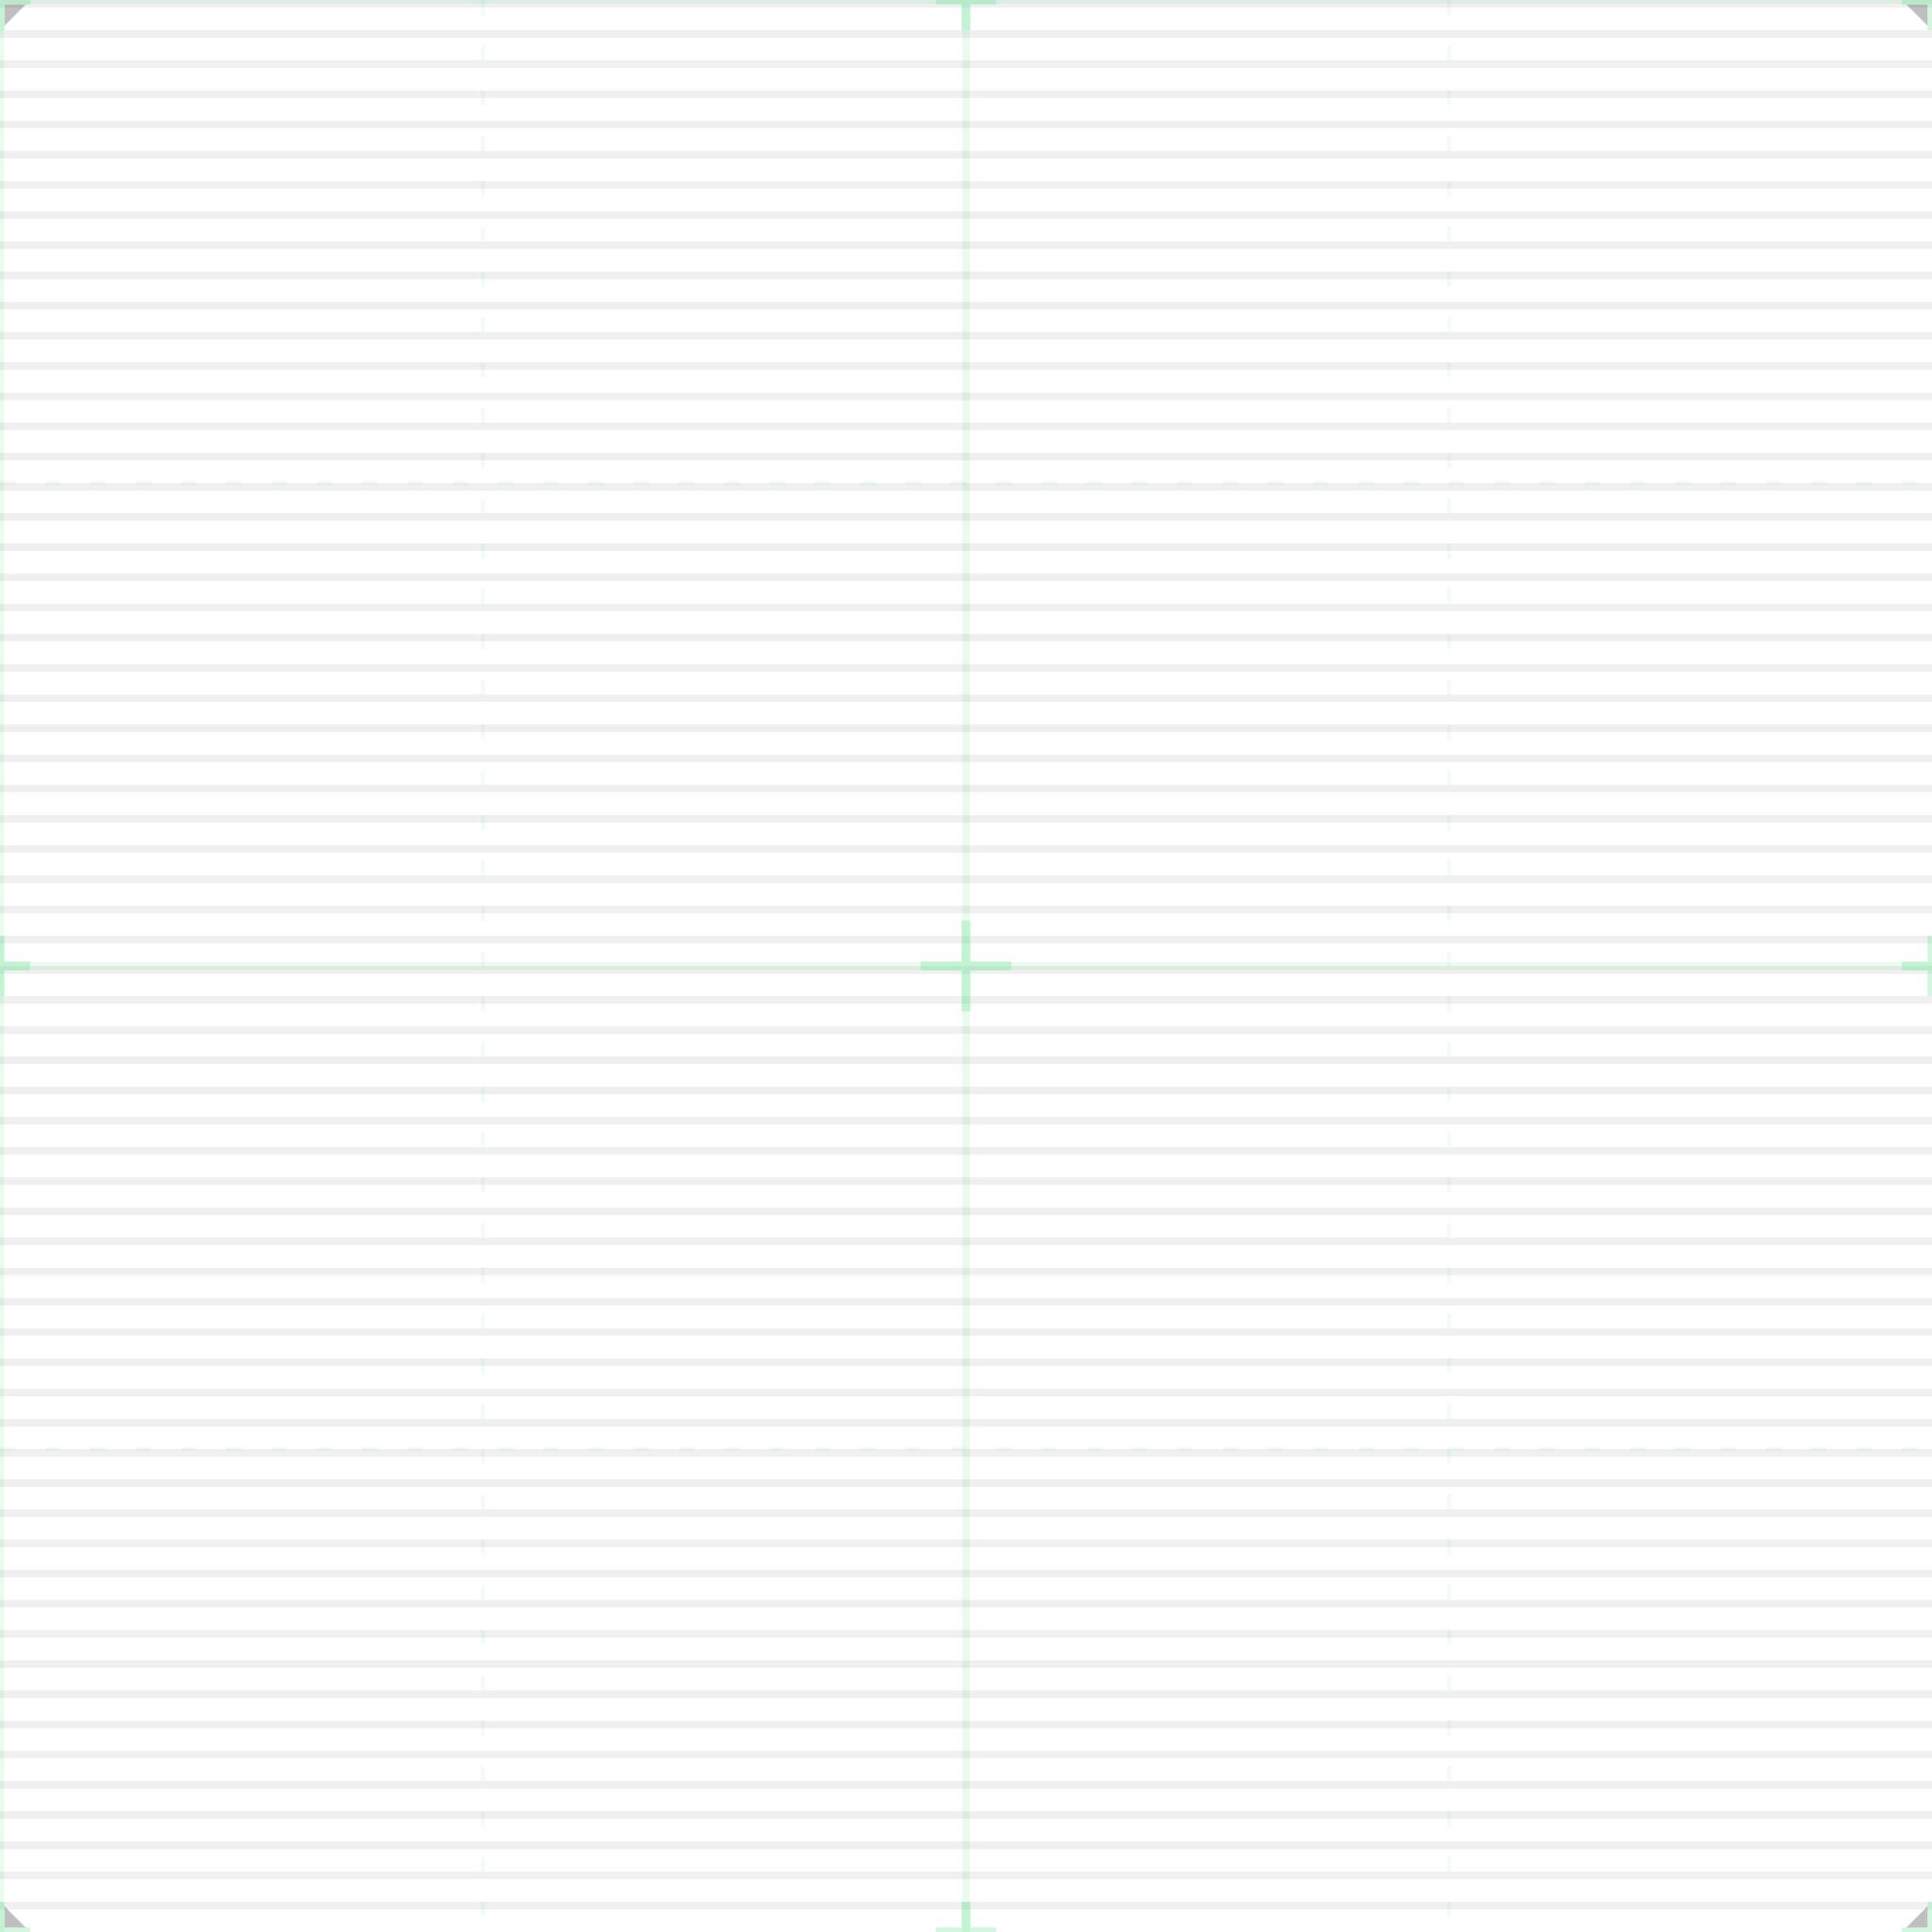
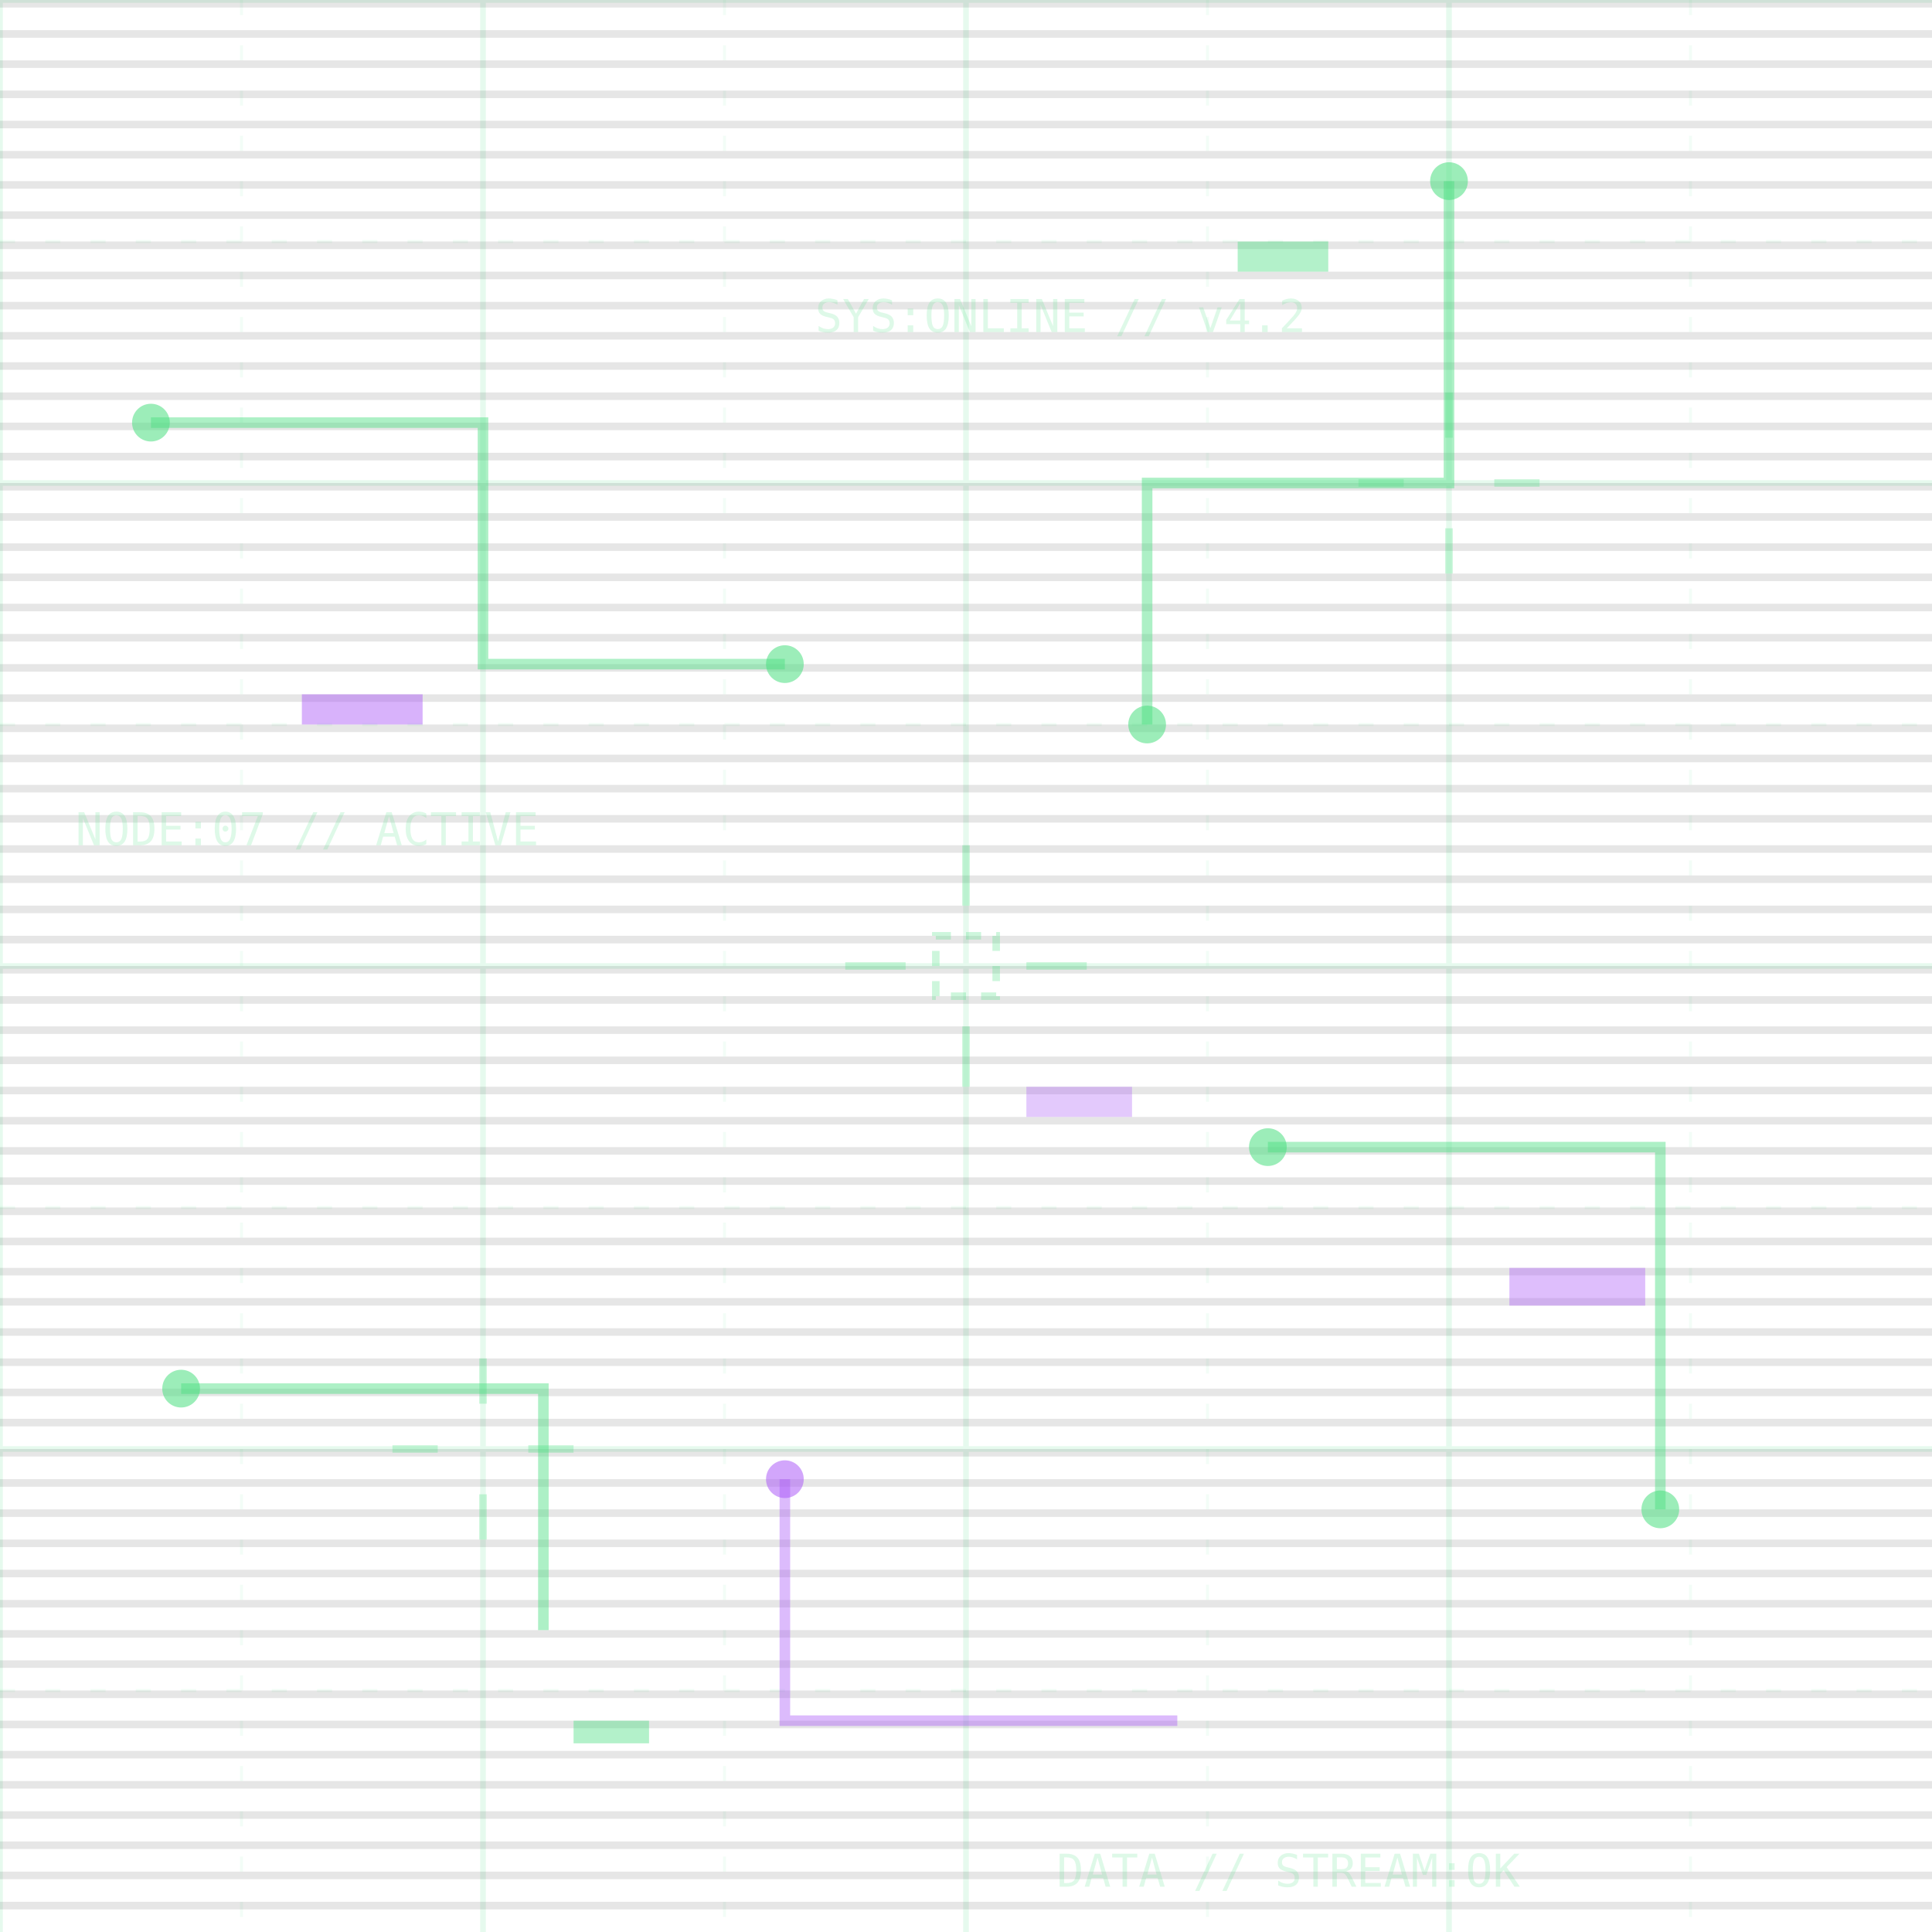
<svg xmlns="http://www.w3.org/2000/svg" width="256" height="256">
-   <g stroke="#4ade80" stroke-width="1" opacity="0.12">
-     <path d="M 0 0 H 256 M 0 128 H 256 M 0 0 V 256 M 128 0 V 256" />
+   <g stroke="#4ade80" stroke-width="0.75" opacity="0.14">
+     <path d="M0 0V256 M64 0V256 M128 0V256 M192 0V256" />
+     <path d="M0 0H256 M0 64H256 M0 128H256 M0 192H256" />
  </g>
-   <g stroke="#4ade80" stroke-width="0.5" stroke-dasharray="2,4" opacity="0.08">
-     <path d="M 0 64 H 256 M 0 192 H 256 M 64 0 V 256 M 192 0 V 256" />
+   <g stroke="#4ade80" stroke-width="0.4" stroke-dasharray="2,4" opacity="0.07">
+     <path d="M32 0V256 M96 0V256 M160 0V256 M224 0V256" />
+     <path d="M0 32H256 M0 96H256 M0 160H256 M0 224H256" />
  </g>
-   <g fill="#000000" opacity="0.06">
+   <g fill="#000000" opacity="0.10">
    <rect width="256" height="1" y="0" />
    <rect width="256" height="1" y="4" />
    <rect width="256" height="1" y="8" />
    <rect width="256" height="1" y="12" />
    <rect width="256" height="1" y="16" />
    <rect width="256" height="1" y="20" />
    <rect width="256" height="1" y="24" />
    <rect width="256" height="1" y="28" />
    <rect width="256" height="1" y="32" />
    <rect width="256" height="1" y="36" />
    <rect width="256" height="1" y="40" />
    <rect width="256" height="1" y="44" />
    <rect width="256" height="1" y="48" />
    <rect width="256" height="1" y="52" />
    <rect width="256" height="1" y="56" />
    <rect width="256" height="1" y="60" />
    <rect width="256" height="1" y="64" />
    <rect width="256" height="1" y="68" />
    <rect width="256" height="1" y="72" />
    <rect width="256" height="1" y="76" />
    <rect width="256" height="1" y="80" />
    <rect width="256" height="1" y="84" />
    <rect width="256" height="1" y="88" />
    <rect width="256" height="1" y="92" />
    <rect width="256" height="1" y="96" />
    <rect width="256" height="1" y="100" />
    <rect width="256" height="1" y="104" />
    <rect width="256" height="1" y="108" />
    <rect width="256" height="1" y="112" />
    <rect width="256" height="1" y="116" />
    <rect width="256" height="1" y="120" />
    <rect width="256" height="1" y="124" />
    <rect width="256" height="1" y="128" />
    <rect width="256" height="1" y="132" />
    <rect width="256" height="1" y="136" />
    <rect width="256" height="1" y="140" />
    <rect width="256" height="1" y="144" />
    <rect width="256" height="1" y="148" />
    <rect width="256" height="1" y="152" />
    <rect width="256" height="1" y="156" />
    <rect width="256" height="1" y="160" />
    <rect width="256" height="1" y="164" />
    <rect width="256" height="1" y="168" />
    <rect width="256" height="1" y="172" />
    <rect width="256" height="1" y="176" />
    <rect width="256" height="1" y="180" />
    <rect width="256" height="1" y="184" />
    <rect width="256" height="1" y="188" />
    <rect width="256" height="1" y="192" />
    <rect width="256" height="1" y="196" />
    <rect width="256" height="1" y="200" />
    <rect width="256" height="1" y="204" />
    <rect width="256" height="1" y="208" />
    <rect width="256" height="1" y="212" />
    <rect width="256" height="1" y="216" />
    <rect width="256" height="1" y="220" />
    <rect width="256" height="1" y="224" />
    <rect width="256" height="1" y="228" />
    <rect width="256" height="1" y="232" />
    <rect width="256" height="1" y="236" />
    <rect width="256" height="1" y="240" />
    <rect width="256" height="1" y="244" />
    <rect width="256" height="1" y="248" />
    <rect width="256" height="1" y="252" />
  </g>
-   <g stroke="#4ade80" stroke-width="1.2" opacity="0.25">
-     <path d="M 0 4 V 0 H 4 M 0 0" />
-     <path d="M 256 4 V 0 H 252" />
-     <path d="M 0 252 V 256 H 4" />
-     <path d="M 256 252 V 256 H 252" />
-     <path d="M 128 4 V 0 M 124 0 H 132" />
-     <path d="M 128 252 V 256 M 124 256 H 132" />
-     <path d="M 0 128 H 4 M 0 124 V 132" />
-     <path d="M 256 128 H 252 M 256 124 V 132" />
-     <path d="M 128 122 V 134 M 122 128 H 134" />
+   <g fill="none" stroke="#4ade80" stroke-width="1.4" opacity="0.45">
+     <path d="M20 56 H64 V88 H104" />
+     <path d="M192 24 V64 H152 V96" />
+     <path d="M24 184 H72 V216" />
+     <path d="M168 152 H220 V200" />
  </g>
+   <path d="M104 196 V228 H156" fill="none" stroke="#a855f7" stroke-width="1.4" opacity="0.40" />
+   <g fill="#4ade80" opacity="0.55">
+     <circle cx="20" cy="56" r="2.5" />
+     <circle cx="104" cy="88" r="2.5" />
+     <circle cx="192" cy="24" r="2.5" />
+     <circle cx="152" cy="96" r="2.5" />
+     <circle cx="24" cy="184" r="2.5" />
+     <circle cx="168" cy="152" r="2.5" />
+     <circle cx="220" cy="200" r="2.5" />
+   </g>
+   <circle cx="104" cy="196" r="2.5" fill="#a855f7" opacity="0.52" />
+   <g stroke="#4ade80" stroke-width="1" opacity="0.28">
+     <path d="M120 128 H112 M136 128 H144 M128 120 V112 M128 136 V144" />
+     <rect x="124" y="124" width="8" height="8" fill="none" stroke-dasharray="2,2" />
+     <path d="M186 64 H180 M198 64 H204 M192 58 V52 M192 70 V76" />
+     <path d="M58 192 H52 M70 192 H76 M64 186 V180 M64 198 V204" />
+   </g>
+   <g fill="#4ade80" font-family="monospace" font-size="6" opacity="0.18">
+     <text x="108" y="44">SYS:ONLINE // v4.2</text>
+     <text x="10" y="112">NODE:07 // ACTIVE</text>
+     <text x="140" y="250">DATA // STREAM:OK</text>
+   </g>
+   <rect x="40" y="92" width="16" height="4" fill="#a855f7" opacity="0.45" />
+   <rect x="164" y="32" width="12" height="4" fill="#4ade80" opacity="0.42" />
+   <rect x="200" y="168" width="18" height="5" fill="#a855f7" opacity="0.38" />
+   <rect x="76" y="228" width="10" height="3" fill="#4ade80" opacity="0.42" />
+   <rect x="136" y="144" width="14" height="4" fill="#a855f7" opacity="0.32" />
</svg>
